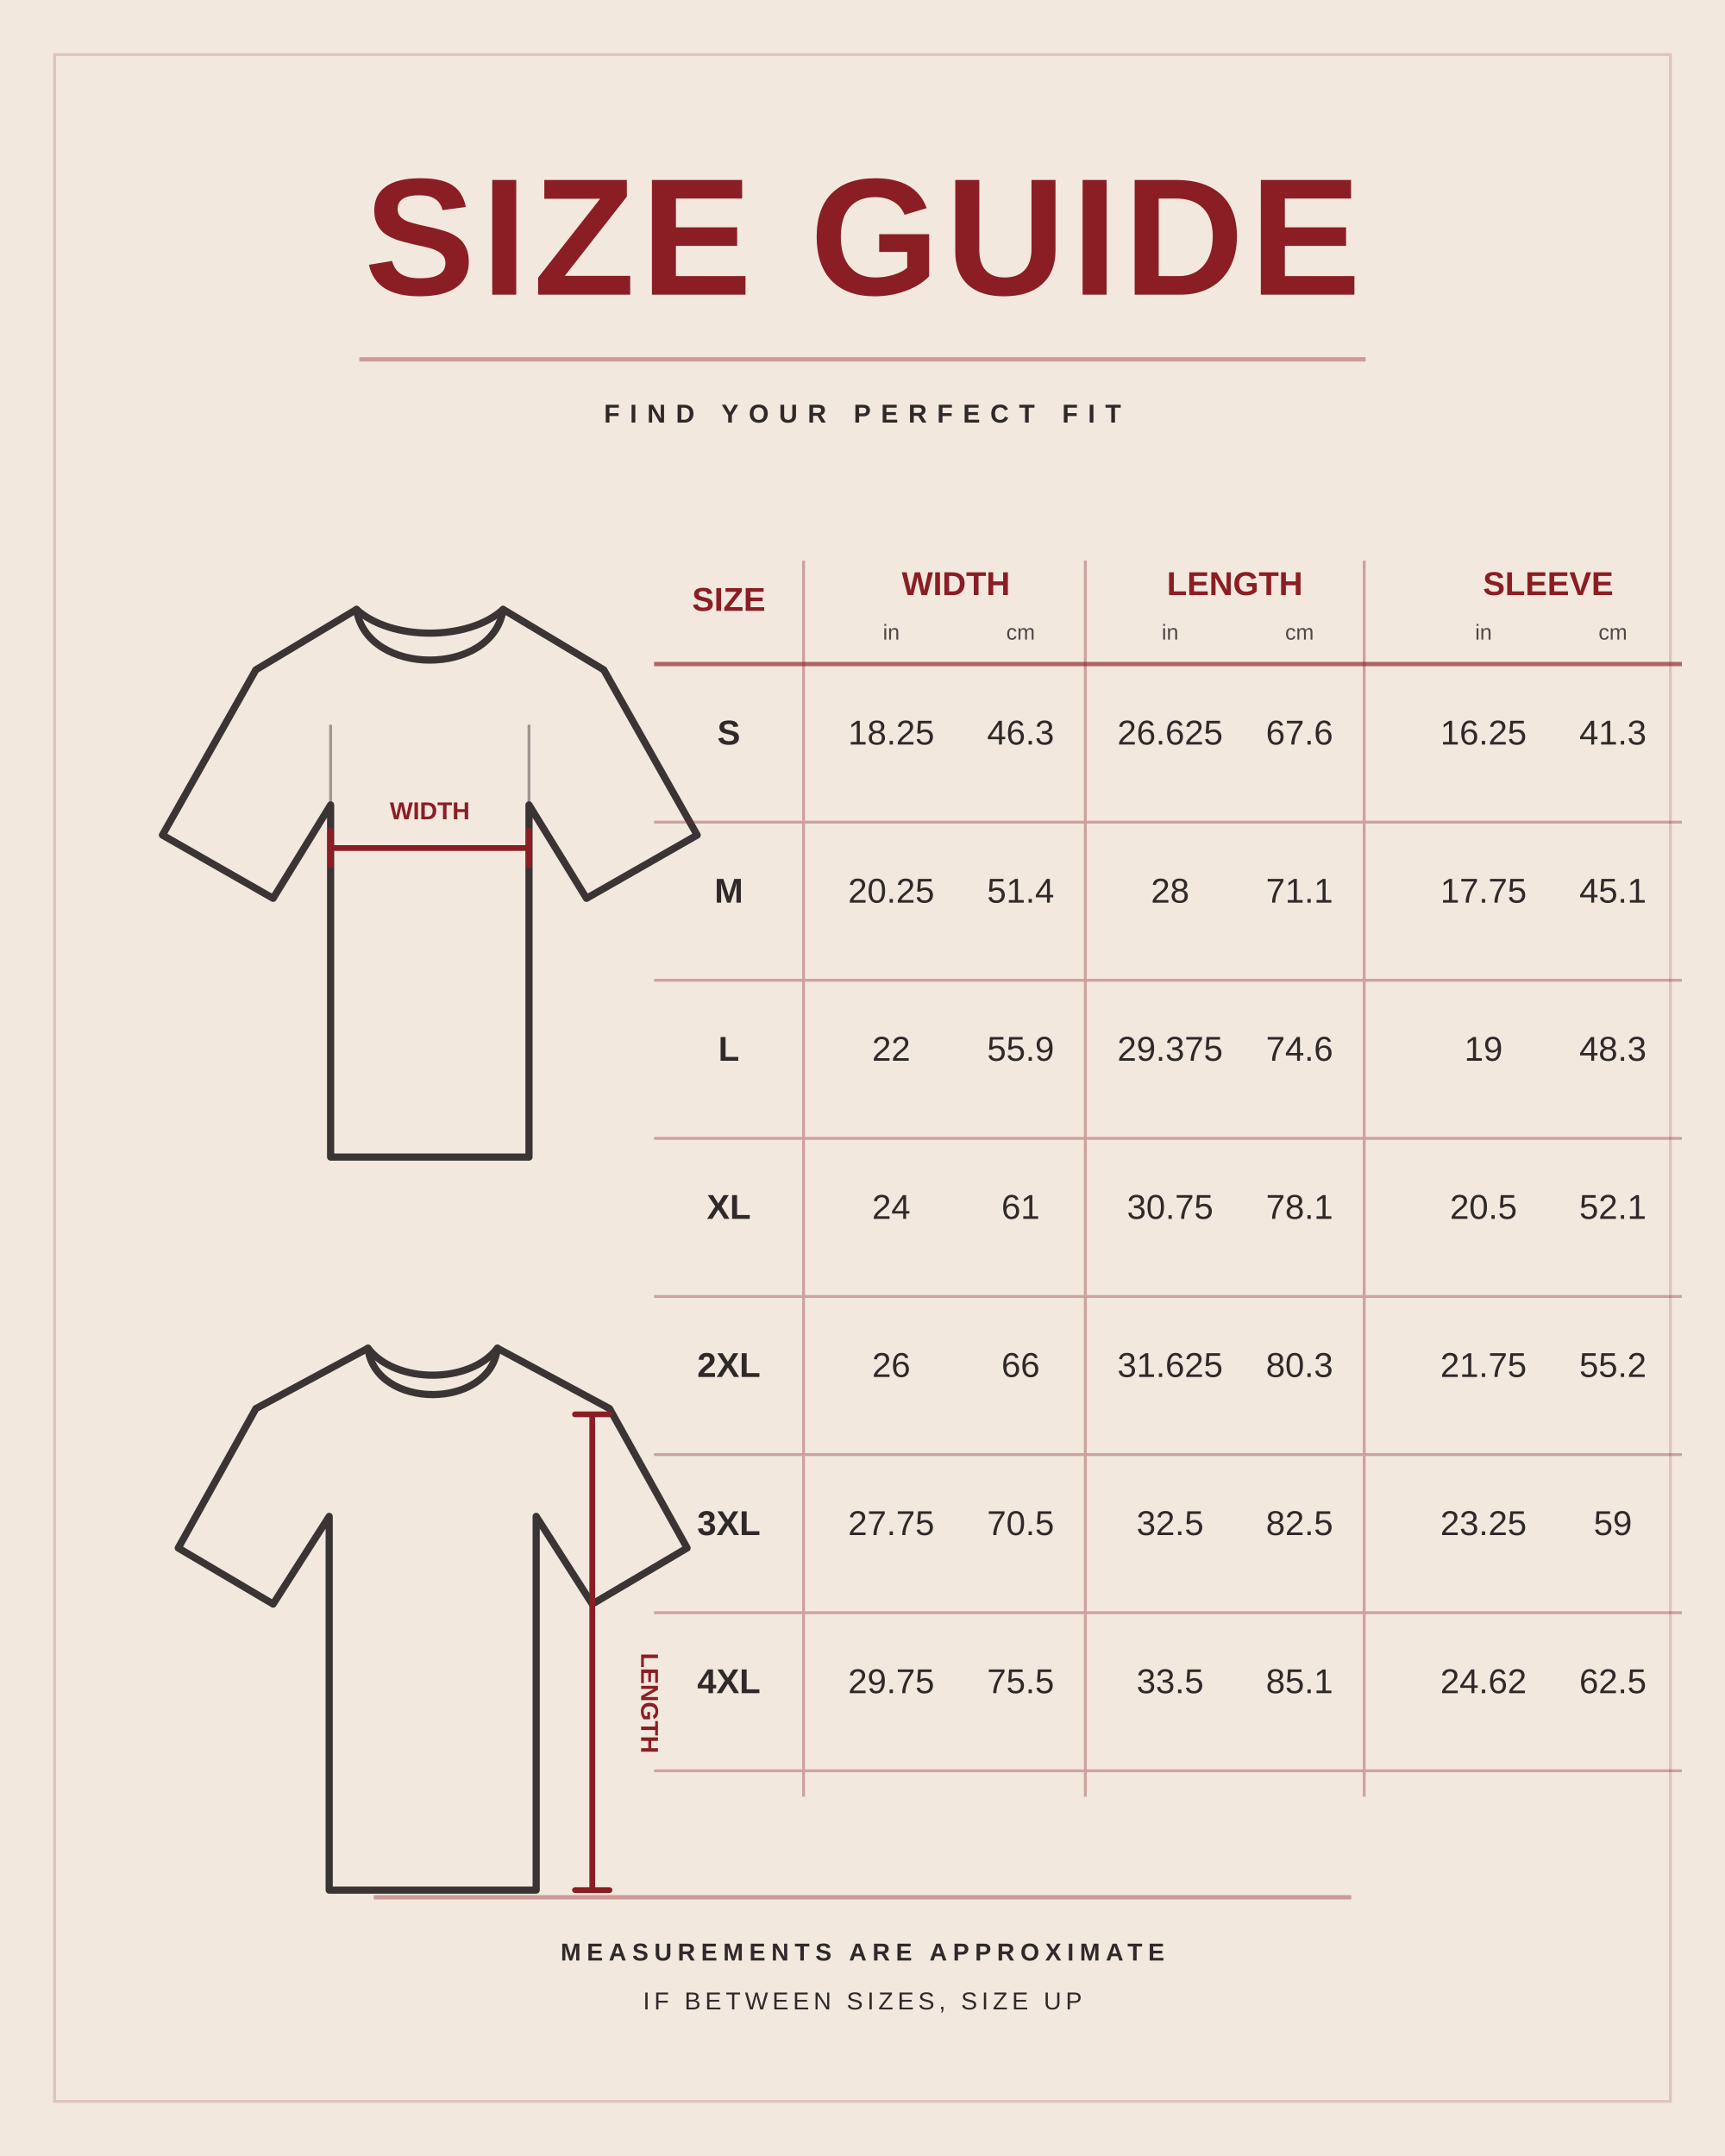
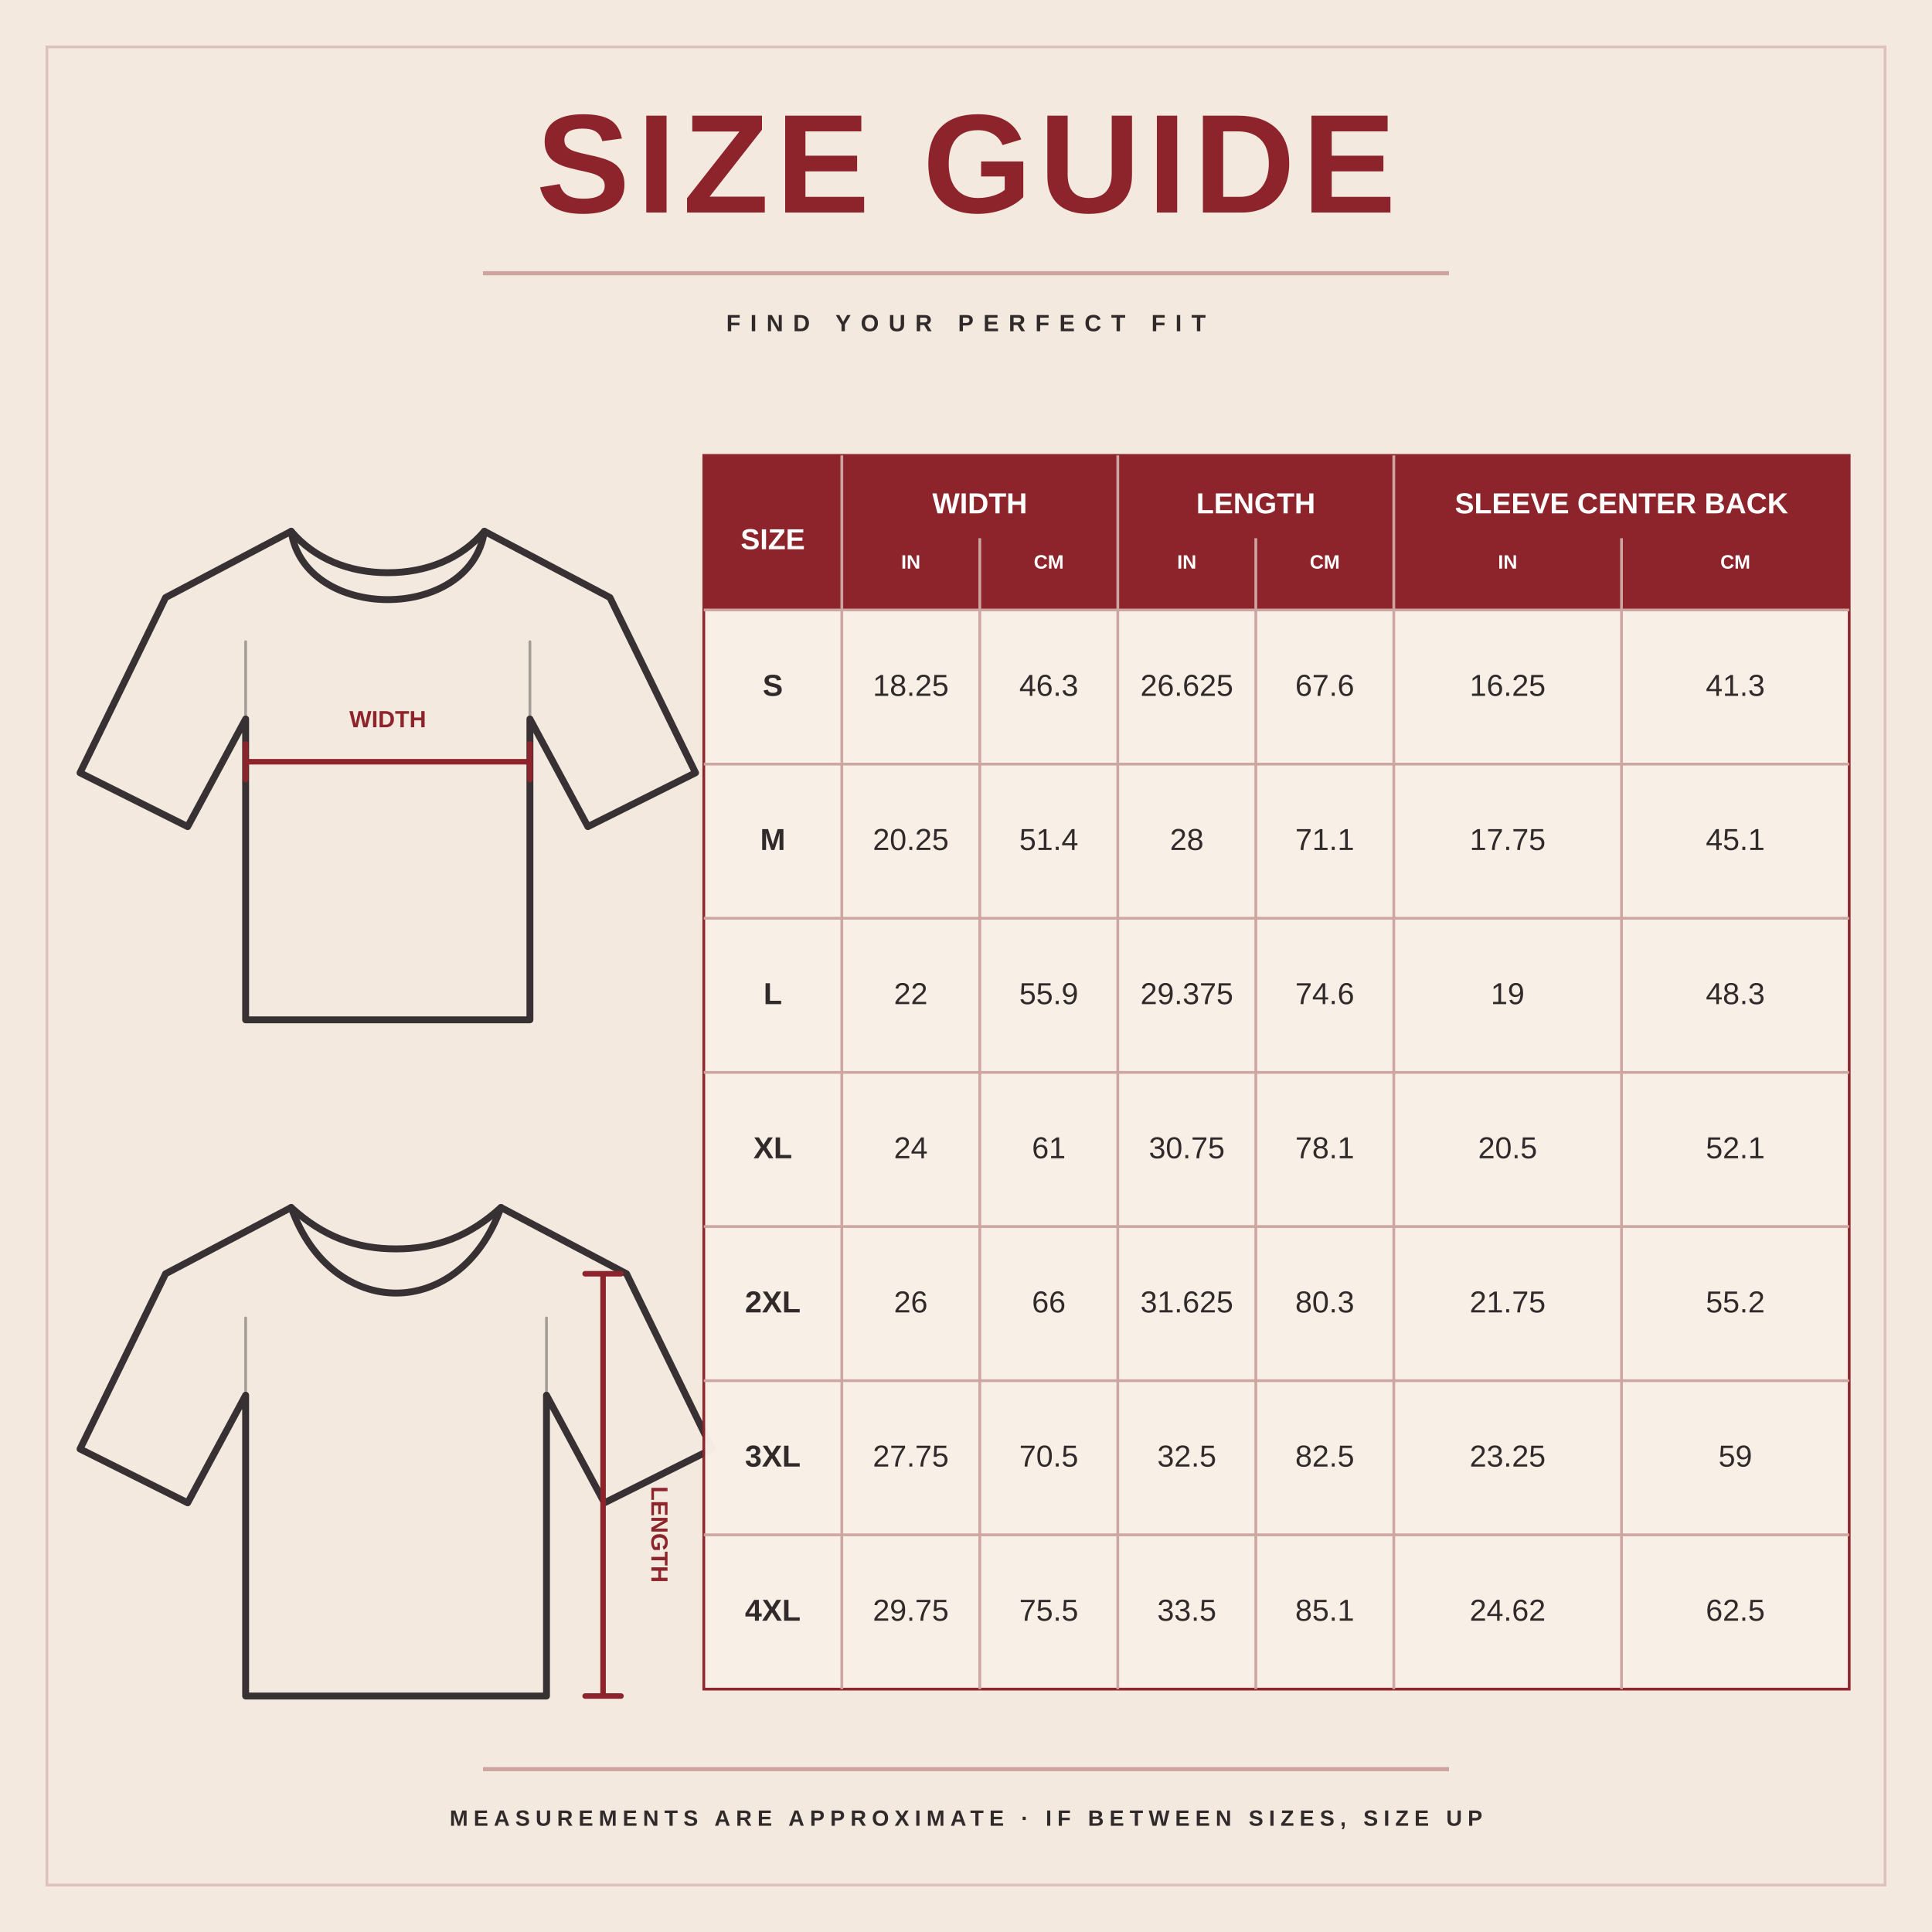
- <svg xmlns="http://www.w3.org/2000/svg" width="1200" height="1500" viewBox="0 0 1200 1500">
-   <rect width="1200" height="1500" fill="#f2e8de" />
-   <rect x="38" y="38" width="1124" height="1424" fill="none" stroke="#8b1e24" stroke-width="2" opacity=".18" />
-   <text x="600" y="205" text-anchor="middle" font-family="Arial Narrow,Arial,sans-serif" font-size="116" font-weight="900" letter-spacing="4" fill="#8b1e24">SIZE GUIDE</text>
-   <path d="M250 250h700" stroke="#8b1e24" stroke-width="3" opacity=".38" />
-   <text x="600" y="294" text-anchor="middle" font-family="Arial,sans-serif" font-size="18" font-weight="700" letter-spacing="7" fill="#30292a">FIND YOUR PERFECT FIT</text>
-   <g transform="translate(70 380)" fill="none" stroke="#3a3435" stroke-width="5" stroke-linecap="round" stroke-linejoin="round">
-     <path d="M108 86l70-42c24 22 78 22 102 0l70 42 65 115-77 44-40-65v245H160V180l-40 65-77-44z" />
-     <path d="M178 44c7 47 95 47 102 0" />
-     <path d="M160 425h138M160 180v-55M298 180v-55" stroke-width="2" opacity=".45" />
-     <path d="M160 210h138M160 198v24M298 198v24" stroke="#8b1e24" stroke-width="4" />
-     <text x="229" y="190" text-anchor="middle" font-family="Arial,sans-serif" font-size="17" font-weight="700" fill="#8b1e24" stroke="none">WIDTH</text>
+ <svg xmlns="http://www.w3.org/2000/svg" width="1400" height="1400" viewBox="0 0 1400 1400">
+   <rect width="1400" height="1400" fill="#f3e9df" />
+   <rect x="34" y="34" width="1332" height="1332" fill="none" stroke="#8d232b" stroke-width="2" opacity=".2" />
+   <text x="700" y="154" text-anchor="middle" font-family="Arial Narrow,Arial,sans-serif" font-size="102" font-weight="900" letter-spacing="5" fill="#8d232b">SIZE GUIDE</text>
+   <path d="M350 198h700" stroke="#8d232b" stroke-width="3" opacity=".35" />
+   <text x="700" y="240" text-anchor="middle" font-family="Arial,sans-serif" font-size="17" font-weight="700" letter-spacing="7" fill="#302a2b">FIND YOUR PERFECT FIT</text>
+   <g transform="translate(58 345)" fill="none" stroke="#373133" stroke-width="5" stroke-linecap="round" stroke-linejoin="round">
+     <path d="M62 88l91-48c17 20 42 30 70 30s53-10 70-30l91 48 62 127-78 39-42-78v218H120V176l-42 78-78-39z" />
+     <path d="M153 40c10 66 130 66 140 0" />
+     <path d="M120 394h206M120 176v-56M326 176v-56" stroke-width="2" opacity=".42" />
+     <path d="M120 207h206M120 194v26M326 194v26" stroke="#8d232b" stroke-width="4" />
+     <text x="223" y="182" text-anchor="middle" font-family="Arial,sans-serif" font-size="17" font-weight="700" fill="#8d232b" stroke="none">WIDTH</text>
  </g>
-   <g transform="translate(98 920)" fill="none" stroke="#3a3435" stroke-width="5" stroke-linecap="round" stroke-linejoin="round">
-     <path d="M80 60l78-42c19 25 71 25 90 0l78 42 54 97-66 39-39-61v260H131V135l-39 61-66-39z" />
-     <path d="M158 18c5 43 85 43 90 0" />
-     <path d="M131 395h144" stroke-width="2" opacity=".45" />
-     <path d="M314 64v331M302 64h24M302 395h24" stroke="#8b1e24" stroke-width="4" />
-     <text x="348" y="230" font-family="Arial,sans-serif" font-size="17" font-weight="700" fill="#8b1e24" stroke="none" transform="rotate(90 348 230)">LENGTH</text>
+   <g transform="translate(78 835)" fill="none" stroke="#373133" stroke-width="5" stroke-linecap="round" stroke-linejoin="round">
+     <path d="M42 88l91-48c23 21 47 30 76 30s53-9 76-30l91 48 62 127-78 39-42-78v218H100V176l-42 78-78-39z" />
+     <path d="M133 40c15 42 46 62 76 62s61-20 76-62" />
+     <path d="M100 394h218M100 176v-56M318 176v-56" stroke-width="2" opacity=".42" />
+     <path d="M359 88v306M346 88h26M346 394h26" stroke="#8d232b" stroke-width="4" />
+     <text x="394" y="242" font-family="Arial,sans-serif" font-size="17" font-weight="700" fill="#8d232b" stroke="none" transform="rotate(90 394 242)">LENGTH</text>
  </g>
-   <g transform="translate(455 390)" font-family="Arial,sans-serif">
-     <g fill="#8b1e24" font-size="23" font-weight="800" text-anchor="middle">
-       <text x="52" y="35">SIZE</text>
-       <text x="210" y="24">WIDTH</text>
-       <text x="404" y="24">LENGTH</text>
-       <text x="622" y="24">SLEEVE</text>
+   <g transform="translate(510 330)" font-family="Arial,sans-serif">
+     <rect width="830" height="894" fill="#f8f0e8" stroke="#8d232b" stroke-width="2" opacity=".98" />
+     <rect width="830" height="112" fill="#8d232b" />
+     <g fill="#fff" font-weight="800" text-anchor="middle">
+       <text x="50" y="68" font-size="21">SIZE</text>
+       <text x="200" y="42" font-size="21">WIDTH</text>
+       <text x="400" y="42" font-size="21">LENGTH</text>
+       <text x="665" y="42" font-size="21">SLEEVE CENTER BACK</text>
+       <text x="150" y="82" font-size="14">IN</text>
+       <text x="250" y="82" font-size="14">CM</text>
+       <text x="350" y="82" font-size="14">IN</text>
+       <text x="450" y="82" font-size="14">CM</text>
+       <text x="582.5" y="82" font-size="14">IN</text>
+       <text x="747.5" y="82" font-size="14">CM</text>
    </g>
-     <g fill="#4f4849" font-size="15" text-anchor="middle">
-       <text x="165" y="55">in</text>
-       <text x="255" y="55">cm</text>
-       <text x="359" y="55">in</text>
-       <text x="449" y="55">cm</text>
-       <text x="577" y="55">in</text>
-       <text x="667" y="55">cm</text>
+     <g stroke="#cda6a1" stroke-width="2">
+       <path d="M100 0v894M200 60v834M300 0v894M400 60v834M500 0v894M665 60v834" />
+       <path d="M0 112h830M0 223.7h830M0 335.4h830M0 447.1h830M0 558.8h830M0 670.5h830M0 782.2h830" />
    </g>
-     <path d="M0 72h715" stroke="#8b1e24" stroke-width="3" opacity=".65" />
-     <g stroke="#8b1e24" stroke-width="2" opacity=".35">
-       <path d="M104 0v860M300 0v860M494 0v860" />
-       <path d="M0 182h715M0 292h715M0 402h715M0 512h715M0 622h715M0 732h715M0 842h715" />
-     </g>
-     <g fill="#30292a" font-size="24" text-anchor="middle">
-       <g transform="translate(0 128)">
-         <text x="52" font-weight="800">S</text>
-         <text x="165">18.25</text>
-         <text x="255">46.3</text>
-         <text x="359">26.625</text>
-         <text x="449">67.6</text>
-         <text x="577">16.25</text>
-         <text x="667">41.3</text>
+     <g fill="#302a2b" font-size="22" text-anchor="middle" dominant-baseline="middle">
+       <g transform="translate(0 168)">
+         <text x="50" font-weight="800">S</text>
+         <text x="150">18.25</text>
+         <text x="250">46.3</text>
+         <text x="350">26.625</text>
+         <text x="450">67.6</text>
+         <text x="582.5">16.25</text>
+         <text x="747.5">41.3</text>
      </g>
-       <g transform="translate(0 238)">
-         <text x="52" font-weight="800">M</text>
-         <text x="165">20.25</text>
-         <text x="255">51.4</text>
-         <text x="359">28</text>
-         <text x="449">71.1</text>
-         <text x="577">17.75</text>
-         <text x="667">45.1</text>
+       <g transform="translate(0 279.7)">
+         <text x="50" font-weight="800">M</text>
+         <text x="150">20.25</text>
+         <text x="250">51.4</text>
+         <text x="350">28</text>
+         <text x="450">71.1</text>
+         <text x="582.5">17.75</text>
+         <text x="747.5">45.1</text>
      </g>
-       <g transform="translate(0 348)">
-         <text x="52" font-weight="800">L</text>
-         <text x="165">22</text>
-         <text x="255">55.9</text>
-         <text x="359">29.375</text>
-         <text x="449">74.6</text>
-         <text x="577">19</text>
-         <text x="667">48.3</text>
+       <g transform="translate(0 391.4)">
+         <text x="50" font-weight="800">L</text>
+         <text x="150">22</text>
+         <text x="250">55.9</text>
+         <text x="350">29.375</text>
+         <text x="450">74.6</text>
+         <text x="582.5">19</text>
+         <text x="747.5">48.3</text>
      </g>
-       <g transform="translate(0 458)">
-         <text x="52" font-weight="800">XL</text>
-         <text x="165">24</text>
-         <text x="255">61</text>
-         <text x="359">30.75</text>
-         <text x="449">78.1</text>
-         <text x="577">20.5</text>
-         <text x="667">52.1</text>
+       <g transform="translate(0 503.1)">
+         <text x="50" font-weight="800">XL</text>
+         <text x="150">24</text>
+         <text x="250">61</text>
+         <text x="350">30.75</text>
+         <text x="450">78.1</text>
+         <text x="582.5">20.5</text>
+         <text x="747.5">52.1</text>
      </g>
-       <g transform="translate(0 568)">
-         <text x="52" font-weight="800">2XL</text>
-         <text x="165">26</text>
-         <text x="255">66</text>
-         <text x="359">31.625</text>
-         <text x="449">80.3</text>
-         <text x="577">21.75</text>
-         <text x="667">55.2</text>
+       <g transform="translate(0 614.8)">
+         <text x="50" font-weight="800">2XL</text>
+         <text x="150">26</text>
+         <text x="250">66</text>
+         <text x="350">31.625</text>
+         <text x="450">80.3</text>
+         <text x="582.5">21.75</text>
+         <text x="747.5">55.2</text>
      </g>
-       <g transform="translate(0 678)">
-         <text x="52" font-weight="800">3XL</text>
-         <text x="165">27.75</text>
-         <text x="255">70.5</text>
-         <text x="359">32.5</text>
-         <text x="449">82.5</text>
-         <text x="577">23.25</text>
-         <text x="667">59</text>
+       <g transform="translate(0 726.5)">
+         <text x="50" font-weight="800">3XL</text>
+         <text x="150">27.75</text>
+         <text x="250">70.5</text>
+         <text x="350">32.5</text>
+         <text x="450">82.5</text>
+         <text x="582.5">23.25</text>
+         <text x="747.5">59</text>
      </g>
-       <g transform="translate(0 788)">
-         <text x="52" font-weight="800">4XL</text>
-         <text x="165">29.75</text>
-         <text x="255">75.5</text>
-         <text x="359">33.5</text>
-         <text x="449">85.1</text>
-         <text x="577">24.62</text>
-         <text x="667">62.5</text>
+       <g transform="translate(0 838.2)">
+         <text x="50" font-weight="800">4XL</text>
+         <text x="150">29.75</text>
+         <text x="250">75.5</text>
+         <text x="350">33.5</text>
+         <text x="450">85.1</text>
+         <text x="582.5">24.62</text>
+         <text x="747.5">62.5</text>
      </g>
    </g>
  </g>
-   <path d="M260 1320h680" stroke="#8b1e24" stroke-width="3" opacity=".38" />
-   <text x="600" y="1364" text-anchor="middle" font-family="Arial,sans-serif" font-size="17" font-weight="700" letter-spacing="4" fill="#30292a">MEASUREMENTS ARE APPROXIMATE</text>
-   <text x="600" y="1398" text-anchor="middle" font-family="Arial,sans-serif" font-size="17" letter-spacing="3" fill="#30292a">IF BETWEEN SIZES, SIZE UP</text>
+   <path d="M350 1282h700" stroke="#8d232b" stroke-width="3" opacity=".35" />
+   <text x="700" y="1323" text-anchor="middle" font-family="Arial,sans-serif" font-size="16" font-weight="700" letter-spacing="4" fill="#302a2b">MEASUREMENTS ARE APPROXIMATE · IF BETWEEN SIZES, SIZE UP</text>
</svg>
